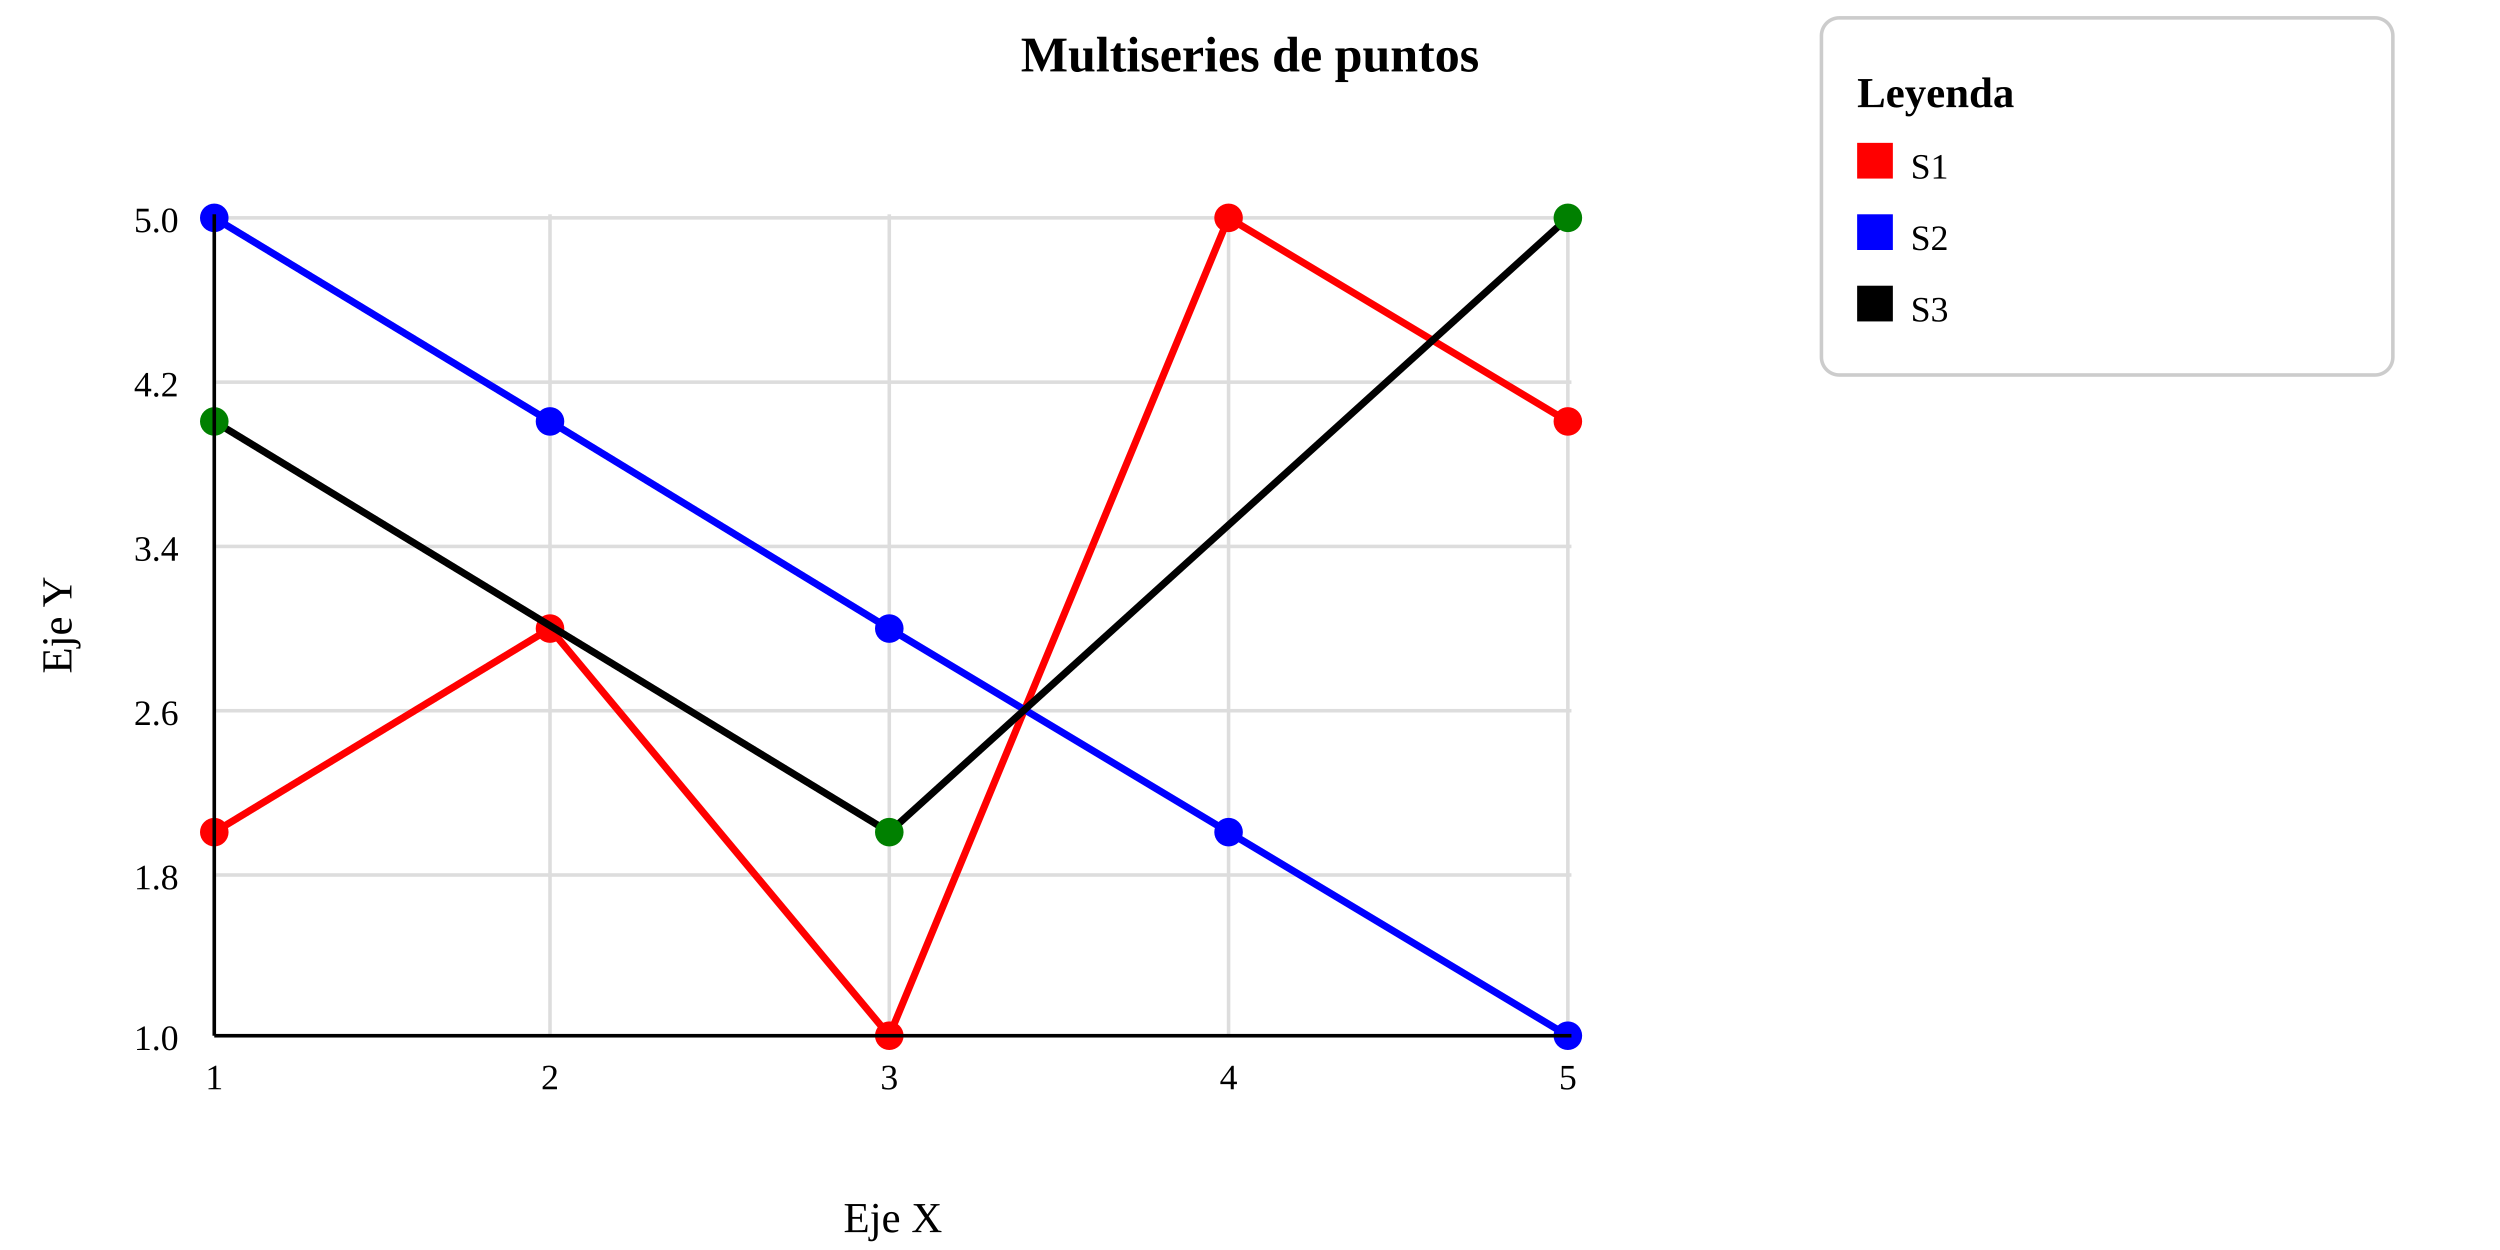
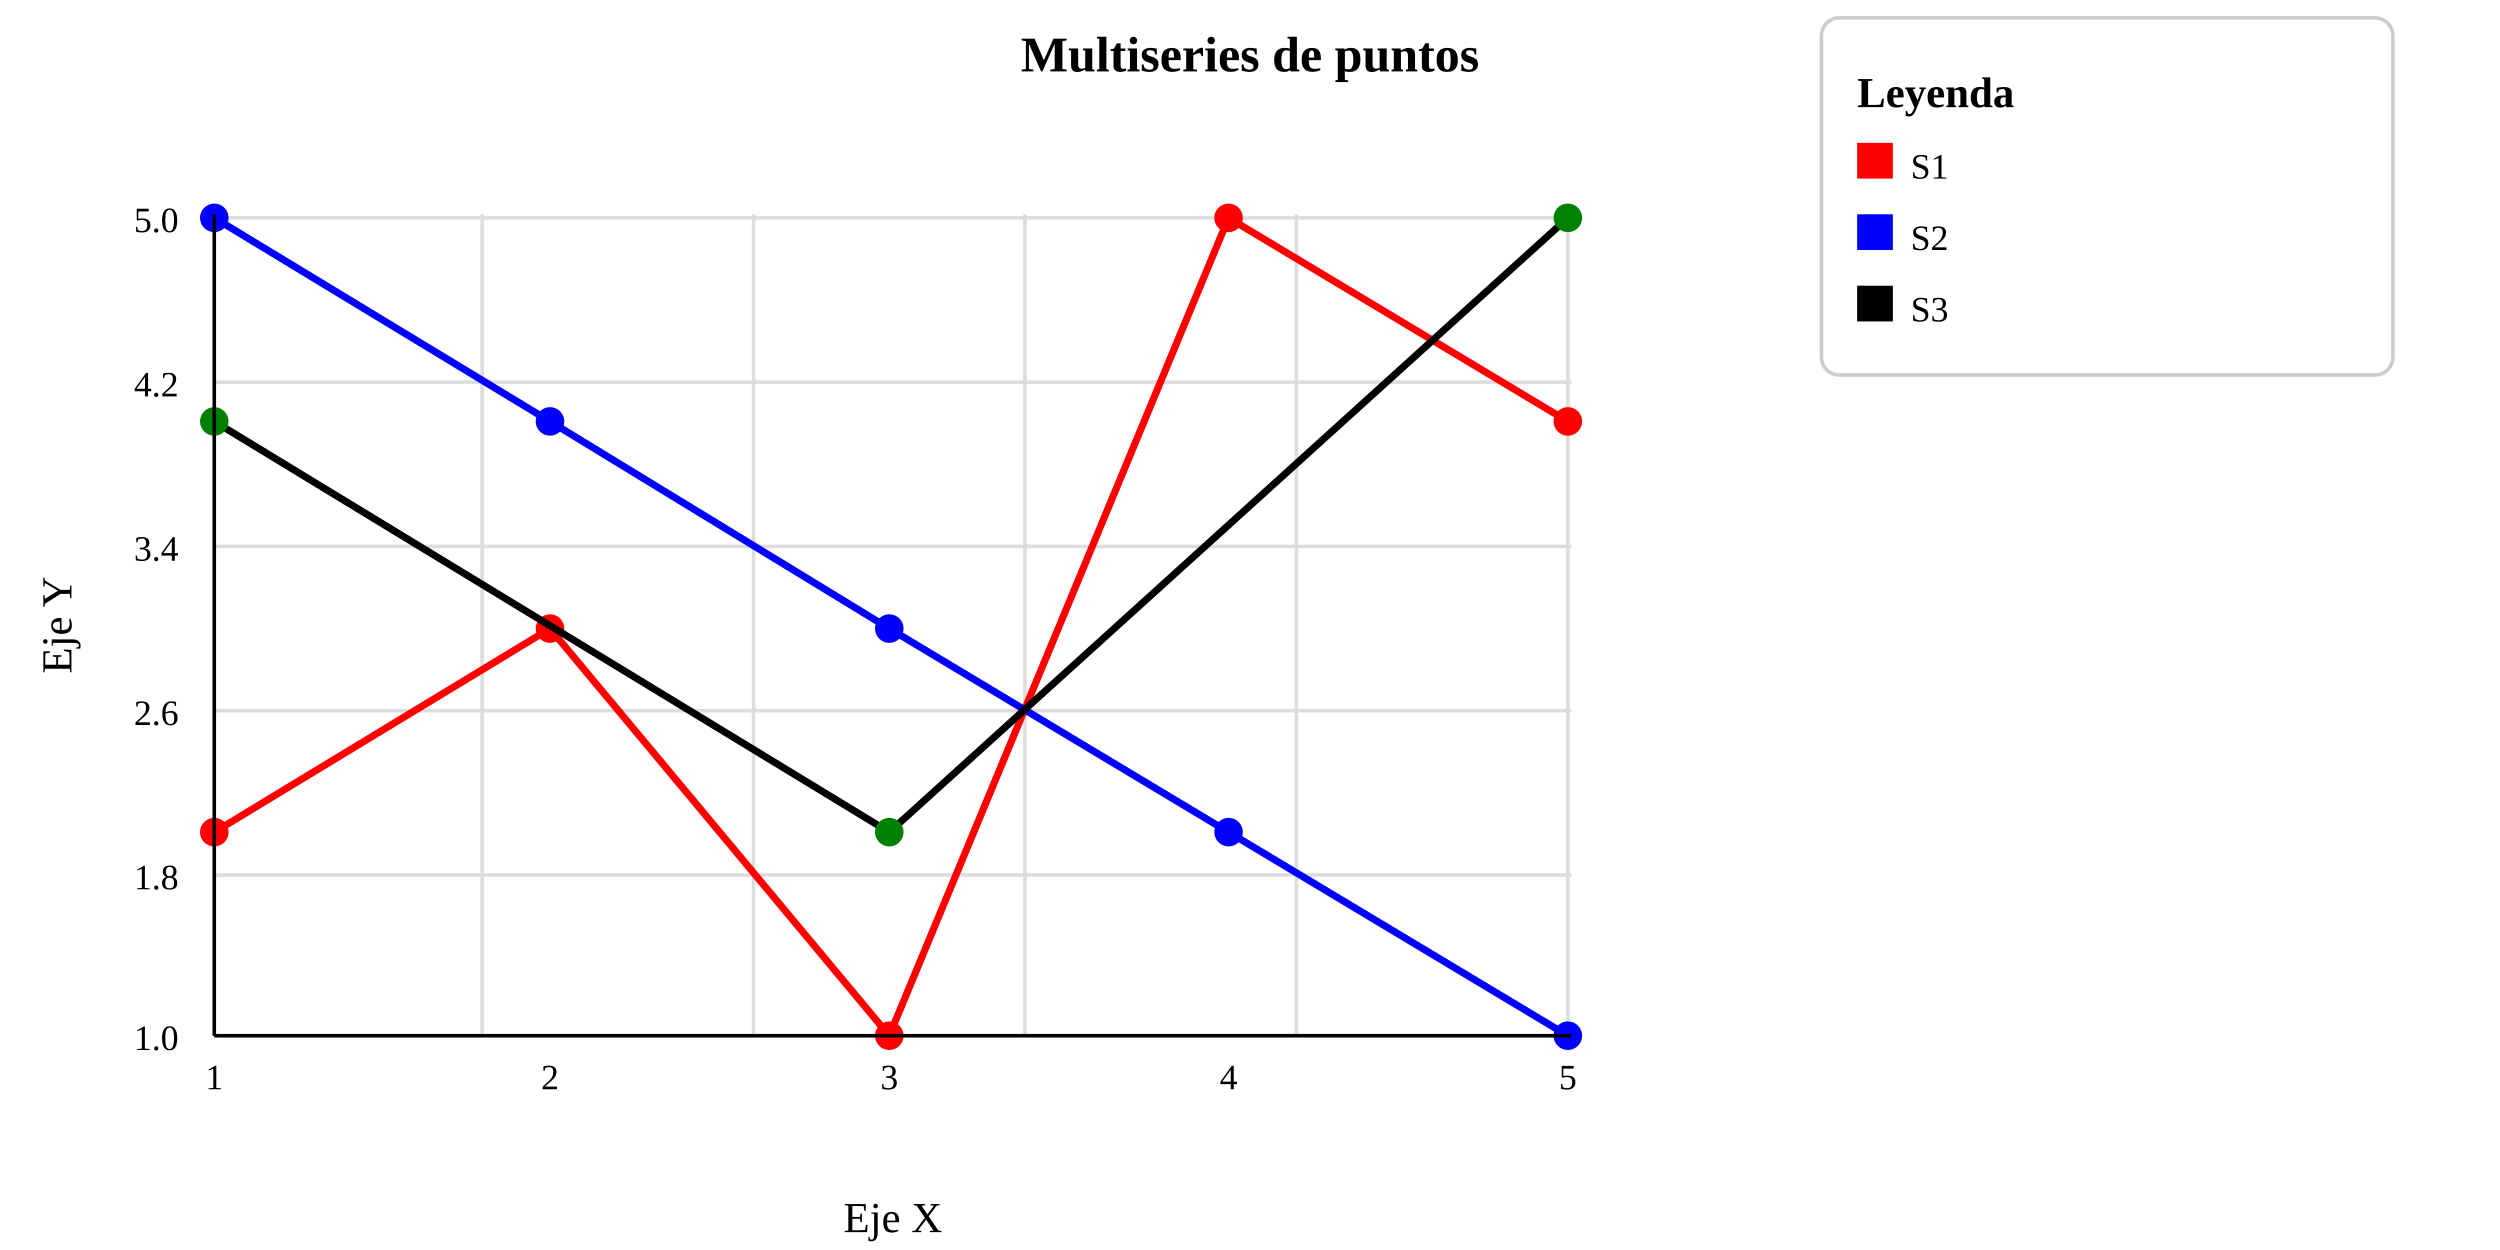
<svg xmlns="http://www.w3.org/2000/svg" width="700" height="350">
  <rect x="0" y="0" width="700" height="350" fill="white" />
  <line x1="60" y1="290" x2="440" y2="290" stroke="#ddd" stroke-width="1" />
  <line x1="60" y1="245" x2="440" y2="245" stroke="#ddd" stroke-width="1" />
  <line x1="60" y1="199" x2="440" y2="199" stroke="#ddd" stroke-width="1" />
  <line x1="60" y1="153" x2="440" y2="153" stroke="#ddd" stroke-width="1" />
  <line x1="60" y1="107" x2="440" y2="107" stroke="#ddd" stroke-width="1" />
  <line x1="60" y1="61" x2="440" y2="61" stroke="#ddd" stroke-width="1" />
  <line x1="60" y1="60" x2="60" y2="290" stroke="#ddd" stroke-width="1" />
-   <line x1="154" y1="60" x2="154" y2="290" stroke="#ddd" stroke-width="1" />
-   <line x1="249" y1="60" x2="249" y2="290" stroke="#ddd" stroke-width="1" />
-   <line x1="344" y1="60" x2="344" y2="290" stroke="#ddd" stroke-width="1" />
+   <line x1="135" y1="60" x2="135" y2="290" stroke="#ddd" stroke-width="1" />
+   <line x1="211" y1="60" x2="211" y2="290" stroke="#ddd" stroke-width="1" />
+   <line x1="287" y1="60" x2="287" y2="290" stroke="#ddd" stroke-width="1" />
+   <line x1="363" y1="60" x2="363" y2="290" stroke="#ddd" stroke-width="1" />
  <line x1="439" y1="60" x2="439" y2="290" stroke="#ddd" stroke-width="1" />
  <line x1="60" y1="233" x2="154" y2="176" stroke="red" stroke-width="2" />
  <line x1="154" y1="176" x2="249" y2="290" stroke="red" stroke-width="2" />
  <line x1="249" y1="290" x2="344" y2="61" stroke="red" stroke-width="2" />
  <line x1="344" y1="61" x2="439" y2="118" stroke="red" stroke-width="2" />
  <circle cx="60" cy="233" r="4" fill="red" />
  <circle cx="154" cy="176" r="4" fill="red" />
  <circle cx="249" cy="290" r="4" fill="red" />
  <circle cx="344" cy="61" r="4" fill="red" />
  <circle cx="439" cy="118" r="4" fill="red" />
  <line x1="60" y1="61" x2="154" y2="118" stroke="blue" stroke-width="2" />
  <line x1="154" y1="118" x2="249" y2="176" stroke="blue" stroke-width="2" />
  <line x1="249" y1="176" x2="344" y2="233" stroke="blue" stroke-width="2" />
  <line x1="344" y1="233" x2="439" y2="290" stroke="blue" stroke-width="2" />
  <circle cx="60" cy="61" r="4" fill="blue" />
  <circle cx="154" cy="118" r="4" fill="blue" />
  <circle cx="249" cy="176" r="4" fill="blue" />
  <circle cx="344" cy="233" r="4" fill="blue" />
  <circle cx="439" cy="290" r="4" fill="blue" />
  <line x1="60" y1="118" x2="249" y2="233" stroke="black" stroke-width="2" />
  <line x1="249" y1="233" x2="439" y2="61" stroke="black" stroke-width="2" />
  <circle cx="60" cy="118" r="4" fill="green" />
  <circle cx="249" cy="233" r="4" fill="green" />
  <circle cx="439" cy="61" r="4" fill="green" />
  <line x1="60" y1="290" x2="440" y2="290" stroke="black" stroke-width="1" />
  <line x1="60" y1="60" x2="60" y2="290" stroke="black" stroke-width="1" />
  <text x="50" y="294" font-size="10" text-anchor="end">1.0</text>
  <text x="50" y="249" font-size="10" text-anchor="end">1.8</text>
  <text x="50" y="203" font-size="10" text-anchor="end">2.6</text>
  <text x="50" y="157" font-size="10" text-anchor="end">3.4</text>
  <text x="50" y="111" font-size="10" text-anchor="end">4.2</text>
  <text x="50" y="65" font-size="10" text-anchor="end">5.0</text>
  <text x="60" y="305" font-size="10" text-anchor="middle">1</text>
  <text x="154" y="305" font-size="10" text-anchor="middle">2</text>
  <text x="249" y="305" font-size="10" text-anchor="middle">3</text>
  <text x="344" y="305" font-size="10" text-anchor="middle">4</text>
  <text x="439" y="305" font-size="10" text-anchor="middle">5</text>
  <text x="350" y="20" font-size="14" text-anchor="middle" font-weight="bold">Multiseries de puntos</text>
  <text x="250" y="345" font-size="12" text-anchor="middle">Eje X</text>
  <g transform="translate(20,175) rotate(-90)">
    <text font-size="12" text-anchor="middle">Eje Y</text>
  </g>
  <rect x="510" y="5" width="160" height="100" fill="white" stroke="#ccc" rx="5" />
  <text x="520" y="30" font-size="12" font-weight="bold">Leyenda</text>
  <rect x="520" y="40" width="10" height="10" fill="red" />
  <text x="535" y="50" font-size="10">S1</text>
  <rect x="520" y="60" width="10" height="10" fill="blue" />
  <text x="535" y="70" font-size="10">S2</text>
  <rect x="520" y="80" width="10" height="10" fill="black" />
  <text x="535" y="90" font-size="10">S3</text>
</svg>
